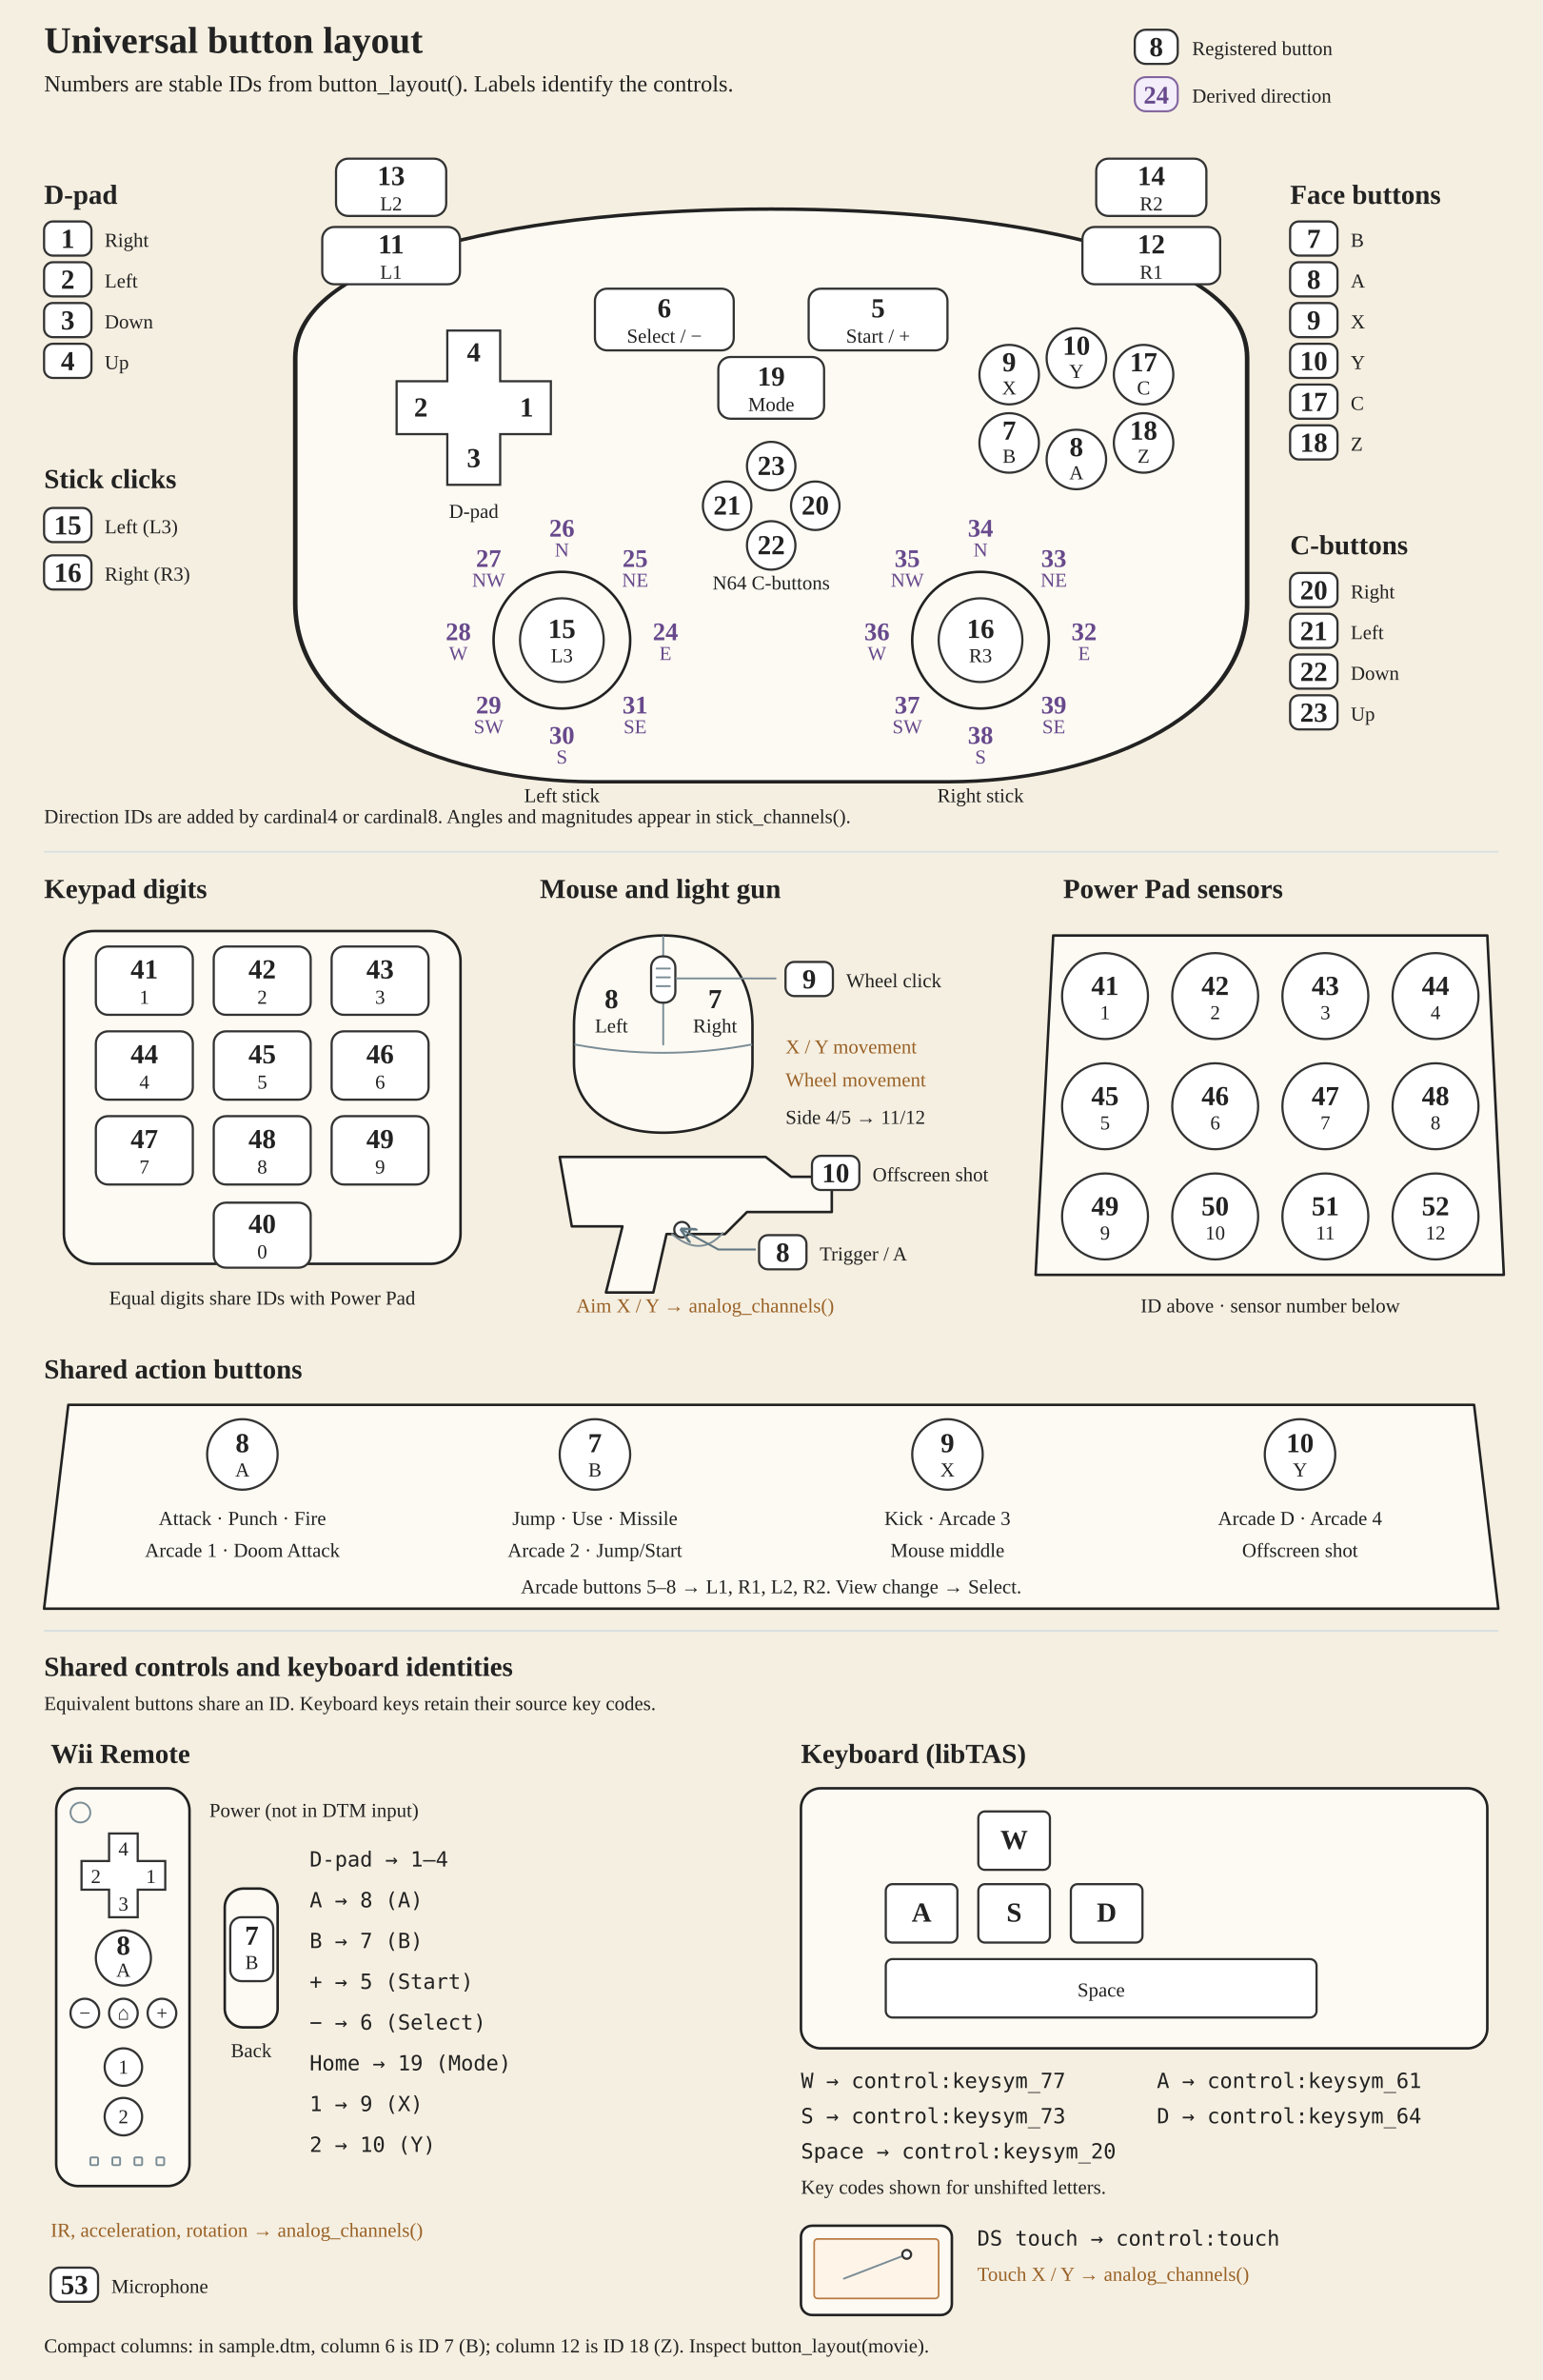
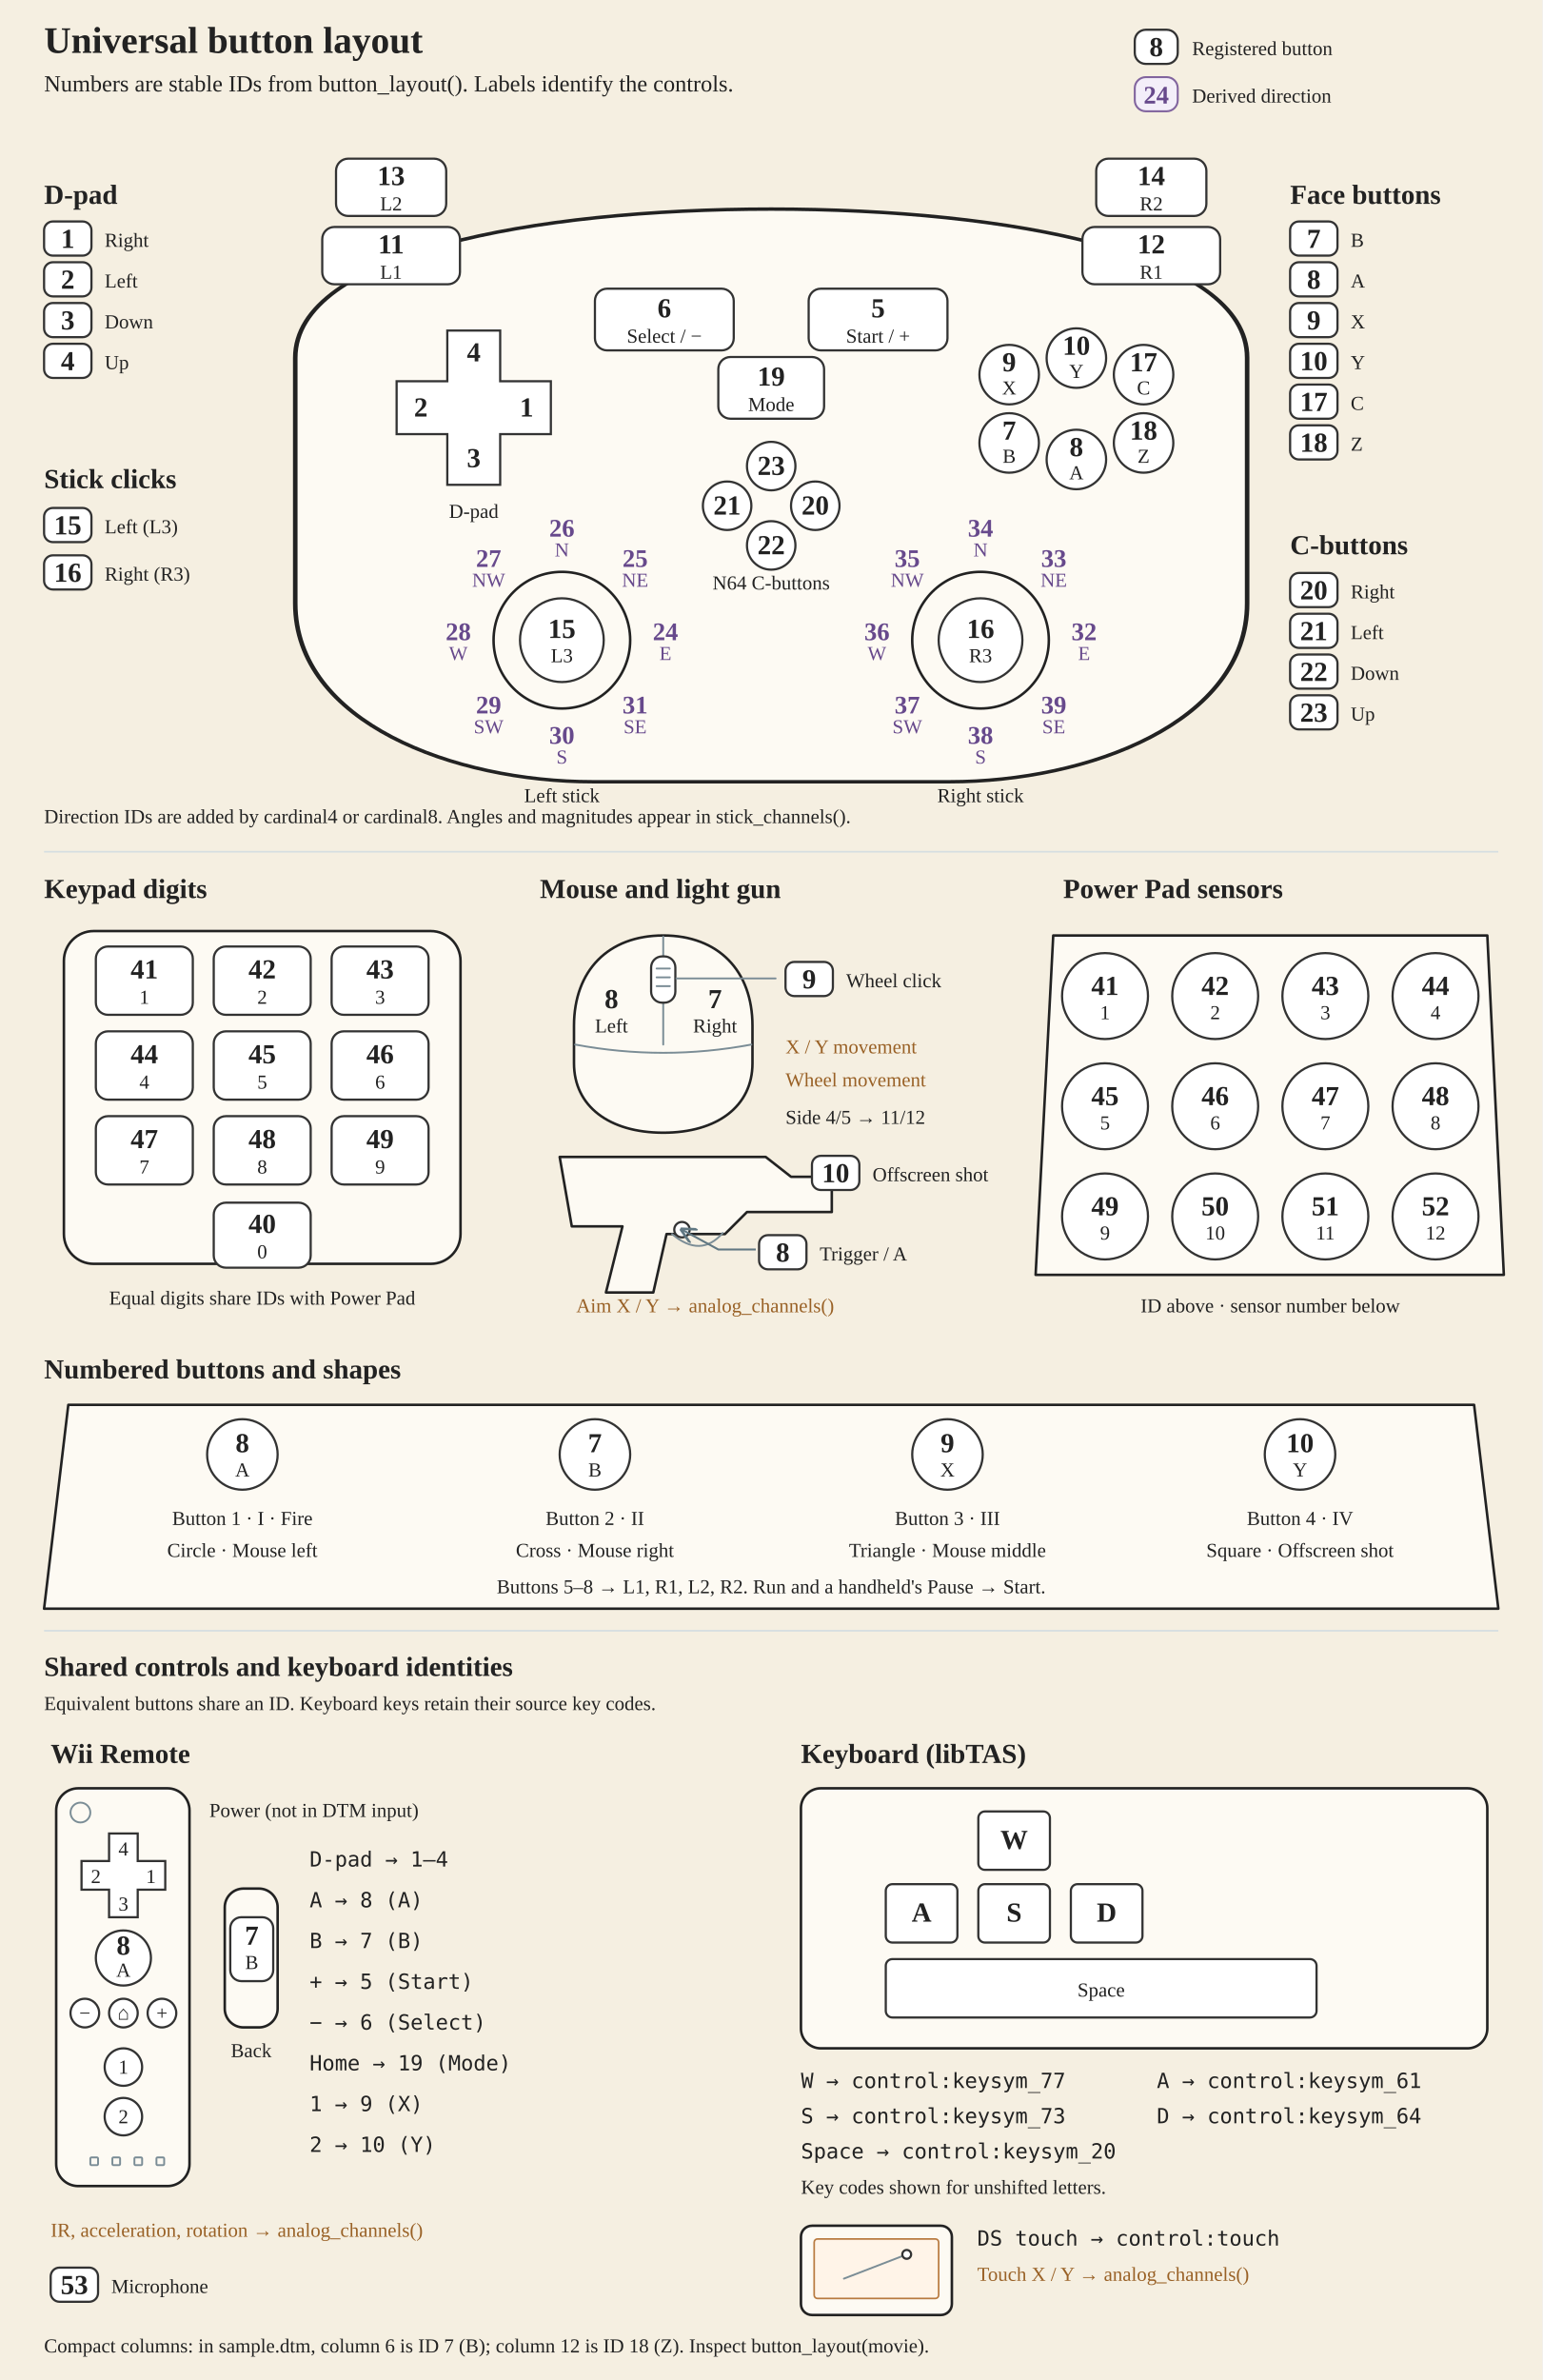
<svg xmlns="http://www.w3.org/2000/svg" width="1400" height="2160" viewBox="0 0 1400 2160" role="img" aria-labelledby="title description">
  <defs>
    <style>
text{font-family:Georgia,'Times New Roman',serif;fill:#222}
.title{font-size:34px;font-weight:700}.head{font-size:25px;font-weight:700}
.body{font-size:21px}.small{font-size:18px}.tiny{font-size:16px}.code{font-family:Consolas,monospace;font-size:19px}
.shell{fill:#fdfaf3;stroke:#222;stroke-width:2.3;stroke-linejoin:round}
.wire{fill:none;stroke:#7b8d96;stroke-width:1.7;stroke-linecap:round;stroke-linejoin:round}
.button{fill:#fff;stroke:#333;stroke-width:2}.id{font-size:25px;font-weight:700;fill:#222;text-anchor:middle}
.label{font-size:18px;text-anchor:middle}.derived{fill:#f3eef9;stroke:#81649e;stroke-width:1.8}.dirid{font-size:23px;font-weight:700;fill:#67498c;text-anchor:middle}
.numeric{fill:#fff4e8;stroke:#b87a40;stroke-width:1.5}.orange{fill:#996126}.purple{fill:#67498c}
.rule{stroke:#d5dee1;stroke-width:1.5}.arrow{fill:none;stroke:#607782;stroke-width:1.8;marker-end:url(#arrow)}
</style>
    <marker id="arrow" markerWidth="8" markerHeight="8" refX="7" refY="4" orient="auto">
      <path d="M0 0 L8 4 L0 8" fill="none" stroke="#607782" stroke-width="1.3" />
    </marker>
  </defs>
  <rect width="1400" height="2160" fill="#f5efe1" />
  <text class="title" x="40" y="48">Universal button layout</text>
  <text class="body" x="40" y="83">Numbers are stable IDs from button_layout(). Labels identify the controls.</text>
  <rect class="button" x="1030" y="27" width="39" height="31" rx="10" />
  <text class="id" x="1049.5" y="51">8</text>
  <text class="small" x="1082" y="50">Registered button</text>
  <rect class="derived" x="1030" y="70" width="39" height="31" rx="10" />
  <text class="dirid" x="1049.5" y="94">24</text>
  <text class="small" x="1082" y="93">Derived direction</text>
  <g transform="translate(-92,-6) scale(1.8,1.35)">
    <path class="shell" d="M200 245 C200 175 320 145 440 145 C560 145 680 175 680 245 L680 410 C680 490 600 530 530 530 L350 530 C280 530 200 490 200 410 Z" />
  </g>
  <g data-key="l2" data-id="13">
    <rect class="button" x="305.0" y="144.0" width="100" height="52" rx="11" />
    <text class="id" x="355" y="168">13</text>
    <text class="label" x="355" y="191">L2</text>
  </g>
  <g data-key="l1" data-id="11">
    <rect class="button" x="292.5" y="206.0" width="125" height="52" rx="11" />
    <text class="id" x="355" y="230">11</text>
    <text class="label" x="355" y="253">L1</text>
  </g>
  <g data-key="r2" data-id="14">
    <rect class="button" x="995.0" y="144.0" width="100" height="52" rx="11" />
    <text class="id" x="1045" y="168">14</text>
    <text class="label" x="1045" y="191">R2</text>
  </g>
  <g data-key="r1" data-id="12">
    <rect class="button" x="982.5" y="206.0" width="125" height="52" rx="11" />
    <text class="id" x="1045" y="230">12</text>
    <text class="label" x="1045" y="253">R1</text>
  </g>
  <g data-key="select" data-id="6">
    <rect class="button" x="540.0" y="262.0" width="126" height="56" rx="11" />
    <text class="id" x="603" y="288">6</text>
    <text class="label" x="603" y="311">Select / −</text>
  </g>
  <g data-key="start" data-id="5">
    <rect class="button" x="734.0" y="262.0" width="126" height="56" rx="11" />
    <text class="id" x="797" y="288">5</text>
    <text class="label" x="797" y="311">Start / +</text>
  </g>
  <g data-key="mode" data-id="19">
    <rect class="button" x="652.0" y="324.0" width="96" height="56" rx="11" />
    <text class="id" x="700" y="350">19</text>
    <text class="label" x="700" y="373">Mode</text>
  </g>
  <path class="button" d="M406 300 H454 V346 H500 V394 H454 V440 H406 V394 H360 V346 H406Z" />
  <g data-key="dpad_up" data-id="4">
    <text class="id" x="430" y="328">4</text>
  </g>
  <g data-key="dpad_down" data-id="3">
    <text class="id" x="430" y="424">3</text>
  </g>
  <g data-key="dpad_left" data-id="2">
    <text class="id" x="382" y="378">2</text>
  </g>
  <g data-key="dpad_right" data-id="1">
    <text class="id" x="478" y="378">1</text>
  </g>
  <text class="small" x="430" y="470" text-anchor="middle">D-pad</text>
  <g data-key="x" data-id="9">
    <circle class="button" cx="916" cy="340" r="27" />
    <text class="id" x="916" y="337">9</text>
    <text class="label" x="916" y="358">X</text>
  </g>
  <g data-key="y" data-id="10">
    <circle class="button" cx="977" cy="325" r="27" />
    <text class="id" x="977" y="322">10</text>
    <text class="label" x="977" y="343">Y</text>
  </g>
  <g data-key="c" data-id="17">
    <circle class="button" cx="1038" cy="340" r="27" />
    <text class="id" x="1038" y="337">17</text>
    <text class="label" x="1038" y="358">C</text>
  </g>
  <g data-key="b" data-id="7">
    <circle class="button" cx="916" cy="402" r="27" />
    <text class="id" x="916" y="399">7</text>
    <text class="label" x="916" y="420">B</text>
  </g>
  <g data-key="a" data-id="8">
    <circle class="button" cx="977" cy="417" r="27" />
    <text class="id" x="977" y="414">8</text>
    <text class="label" x="977" y="435">A</text>
  </g>
  <g data-key="z" data-id="18">
    <circle class="button" cx="1038" cy="402" r="27" />
    <text class="id" x="1038" y="399">18</text>
    <text class="label" x="1038" y="420">Z</text>
  </g>
  <circle class="shell" cx="510" cy="581" r="62" />
  <circle class="button" cx="510" cy="581" r="38" />
  <g data-key="l3" data-id="15">
    <text class="id" x="510" y="579">15</text>
    <text class="label" x="510" y="601">L3</text>
  </g>
  <g data-key="left_e" data-id="24">
    <text class="dirid" x="604.0" y="581.0">24</text>
    <text class="label purple" x="604.0" y="599.0">E</text>
  </g>
  <g data-key="left_ne" data-id="25">
    <text class="dirid" x="576.5" y="514.5">25</text>
    <text class="label purple" x="576.5" y="532.5">NE</text>
  </g>
  <g data-key="left_n" data-id="26">
    <text class="dirid" x="510.0" y="487.0">26</text>
    <text class="label purple" x="510.0" y="505.0">N</text>
  </g>
  <g data-key="left_nw" data-id="27">
    <text class="dirid" x="443.5" y="514.5">27</text>
    <text class="label purple" x="443.5" y="532.5">NW</text>
  </g>
  <g data-key="left_w" data-id="28">
    <text class="dirid" x="416.0" y="581.0">28</text>
    <text class="label purple" x="416.0" y="599.0">W</text>
  </g>
  <g data-key="left_sw" data-id="29">
    <text class="dirid" x="443.5" y="647.5">29</text>
    <text class="label purple" x="443.5" y="665.5">SW</text>
  </g>
  <g data-key="left_s" data-id="30">
    <text class="dirid" x="510.0" y="675.0">30</text>
    <text class="label purple" x="510.0" y="693.0">S</text>
  </g>
  <g data-key="left_se" data-id="31">
    <text class="dirid" x="576.5" y="647.5">31</text>
    <text class="label purple" x="576.5" y="665.5">SE</text>
  </g>
  <text class="small" x="510" y="728" text-anchor="middle">Left stick</text>
  <circle class="shell" cx="890" cy="581" r="62" />
  <circle class="button" cx="890" cy="581" r="38" />
  <g data-key="r3" data-id="16">
    <text class="id" x="890" y="579">16</text>
    <text class="label" x="890" y="601">R3</text>
  </g>
  <g data-key="right_e" data-id="32">
    <text class="dirid" x="984.0" y="581.0">32</text>
    <text class="label purple" x="984.0" y="599.0">E</text>
  </g>
  <g data-key="right_ne" data-id="33">
    <text class="dirid" x="956.5" y="514.5">33</text>
    <text class="label purple" x="956.5" y="532.5">NE</text>
  </g>
  <g data-key="right_n" data-id="34">
    <text class="dirid" x="890.0" y="487.0">34</text>
    <text class="label purple" x="890.0" y="505.0">N</text>
  </g>
  <g data-key="right_nw" data-id="35">
    <text class="dirid" x="823.5" y="514.5">35</text>
    <text class="label purple" x="823.5" y="532.5">NW</text>
  </g>
  <g data-key="right_w" data-id="36">
    <text class="dirid" x="796.0" y="581.0">36</text>
    <text class="label purple" x="796.0" y="599.0">W</text>
  </g>
  <g data-key="right_sw" data-id="37">
    <text class="dirid" x="823.5" y="647.5">37</text>
    <text class="label purple" x="823.5" y="665.5">SW</text>
  </g>
  <g data-key="right_s" data-id="38">
    <text class="dirid" x="890.0" y="675.0">38</text>
    <text class="label purple" x="890.0" y="693.0">S</text>
  </g>
  <g data-key="right_se" data-id="39">
    <text class="dirid" x="956.5" y="647.5">39</text>
    <text class="label purple" x="956.5" y="665.5">SE</text>
  </g>
  <text class="small" x="890" y="728" text-anchor="middle">Right stick</text>
  <g data-key="c_up" data-id="23">
    <circle class="button" cx="700" cy="423" r="22" />
    <text class="id" x="700" y="431">23</text>
  </g>
  <g data-key="c_down" data-id="22">
    <circle class="button" cx="700" cy="495" r="22" />
    <text class="id" x="700" y="503">22</text>
  </g>
  <g data-key="c_left" data-id="21">
    <circle class="button" cx="660" cy="459" r="22" />
    <text class="id" x="660" y="467">21</text>
  </g>
  <g data-key="c_right" data-id="20">
    <circle class="button" cx="740" cy="459" r="22" />
    <text class="id" x="740" y="467">20</text>
  </g>
  <text class="small" x="700" y="535" text-anchor="middle">N64 C-buttons</text>
  <text class="head" x="40" y="185">D-pad</text>
  <g data-key="dpad_right" data-id="1">
    <rect class="button" x="40" y="201" width="43" height="31" rx="8" />
    <text class="id" x="61.5" y="225">1</text>
    <text class="small" x="95" y="224">Right</text>
  </g>
  <g data-key="dpad_left" data-id="2">
    <rect class="button" x="40" y="238" width="43" height="31" rx="8" />
    <text class="id" x="61.5" y="262">2</text>
    <text class="small" x="95" y="261">Left</text>
  </g>
  <g data-key="dpad_down" data-id="3">
    <rect class="button" x="40" y="275" width="43" height="31" rx="8" />
    <text class="id" x="61.5" y="299">3</text>
    <text class="small" x="95" y="298">Down</text>
  </g>
  <g data-key="dpad_up" data-id="4">
    <rect class="button" x="40" y="312" width="43" height="31" rx="8" />
    <text class="id" x="61.5" y="336">4</text>
    <text class="small" x="95" y="335">Up</text>
  </g>
  <text class="head" x="40" y="443">Stick clicks</text>
  <g data-key="l3" data-id="15">
    <rect class="button" x="40" y="461" width="43" height="31" rx="8" />
    <text class="id" x="61.5" y="485">15</text>
    <text class="small" x="95" y="484">Left (L3)</text>
  </g>
  <g data-key="r3" data-id="16">
    <rect class="button" x="40" y="504" width="43" height="31" rx="8" />
    <text class="id" x="61.5" y="528">16</text>
    <text class="small" x="95" y="527">Right (R3)</text>
  </g>
  <text class="head" x="1171" y="185">Face buttons</text>
  <g data-key="b" data-id="7">
    <rect class="button" x="1171" y="201" width="43" height="31" rx="8" />
    <text class="id" x="1192.5" y="225">7</text>
    <text class="small" x="1226" y="224">B</text>
  </g>
  <g data-key="a" data-id="8">
    <rect class="button" x="1171" y="238" width="43" height="31" rx="8" />
    <text class="id" x="1192.5" y="262">8</text>
    <text class="small" x="1226" y="261">A</text>
  </g>
  <g data-key="x" data-id="9">
    <rect class="button" x="1171" y="275" width="43" height="31" rx="8" />
    <text class="id" x="1192.5" y="299">9</text>
    <text class="small" x="1226" y="298">X</text>
  </g>
  <g data-key="y" data-id="10">
    <rect class="button" x="1171" y="312" width="43" height="31" rx="8" />
    <text class="id" x="1192.5" y="336">10</text>
    <text class="small" x="1226" y="335">Y</text>
  </g>
  <g data-key="c" data-id="17">
    <rect class="button" x="1171" y="349" width="43" height="31" rx="8" />
    <text class="id" x="1192.5" y="373">17</text>
    <text class="small" x="1226" y="372">C</text>
  </g>
  <g data-key="z" data-id="18">
    <rect class="button" x="1171" y="386" width="43" height="31" rx="8" />
    <text class="id" x="1192.5" y="410">18</text>
    <text class="small" x="1226" y="409">Z</text>
  </g>
  <text class="head" x="1171" y="503">C-buttons</text>
  <g data-key="c_right" data-id="20">
    <rect class="button" x="1171" y="520" width="43" height="31" rx="8" />
    <text class="id" x="1192.5" y="544">20</text>
    <text class="small" x="1226" y="543">Right</text>
  </g>
  <g data-key="c_left" data-id="21">
    <rect class="button" x="1171" y="557" width="43" height="31" rx="8" />
    <text class="id" x="1192.5" y="581">21</text>
    <text class="small" x="1226" y="580">Left</text>
  </g>
  <g data-key="c_down" data-id="22">
    <rect class="button" x="1171" y="594" width="43" height="31" rx="8" />
    <text class="id" x="1192.5" y="618">22</text>
    <text class="small" x="1226" y="617">Down</text>
  </g>
  <g data-key="c_up" data-id="23">
    <rect class="button" x="1171" y="631" width="43" height="31" rx="8" />
    <text class="id" x="1192.5" y="655">23</text>
    <text class="small" x="1226" y="654">Up</text>
  </g>
  <text class="small" x="40" y="747">Direction IDs are added by cardinal4 or cardinal8. Angles and magnitudes appear in stick_channels().</text>
  <line class="rule" x1="40" y1="773" x2="1360" y2="773" />
  <text class="head" x="40" y="815">Keypad digits</text>
  <text class="head" x="490" y="815">Mouse and light gun</text>
  <text class="head" x="965" y="815">Power Pad sensors</text>
  <rect class="shell" x="58" y="845" width="360" height="302" rx="27" />
  <g data-key="numbered_1" data-id="41">
    <rect class="button" x="87.0" y="859.0" width="88" height="62" rx="11" />
    <text class="id" x="131" y="888">41</text>
    <text class="label" x="131" y="911">1</text>
  </g>
  <g data-key="numbered_2" data-id="42">
    <rect class="button" x="194.0" y="859.0" width="88" height="62" rx="11" />
    <text class="id" x="238" y="888">42</text>
    <text class="label" x="238" y="911">2</text>
  </g>
  <g data-key="numbered_3" data-id="43">
    <rect class="button" x="301.0" y="859.0" width="88" height="62" rx="11" />
    <text class="id" x="345" y="888">43</text>
    <text class="label" x="345" y="911">3</text>
  </g>
  <g data-key="numbered_4" data-id="44">
    <rect class="button" x="87.0" y="936.0" width="88" height="62" rx="11" />
    <text class="id" x="131" y="965">44</text>
    <text class="label" x="131" y="988">4</text>
  </g>
  <g data-key="numbered_5" data-id="45">
    <rect class="button" x="194.0" y="936.0" width="88" height="62" rx="11" />
    <text class="id" x="238" y="965">45</text>
    <text class="label" x="238" y="988">5</text>
  </g>
  <g data-key="numbered_6" data-id="46">
    <rect class="button" x="301.0" y="936.0" width="88" height="62" rx="11" />
    <text class="id" x="345" y="965">46</text>
    <text class="label" x="345" y="988">6</text>
  </g>
  <g data-key="numbered_7" data-id="47">
    <rect class="button" x="87.0" y="1013.0" width="88" height="62" rx="11" />
    <text class="id" x="131" y="1042">47</text>
    <text class="label" x="131" y="1065">7</text>
  </g>
  <g data-key="numbered_8" data-id="48">
    <rect class="button" x="194.0" y="1013.0" width="88" height="62" rx="11" />
    <text class="id" x="238" y="1042">48</text>
    <text class="label" x="238" y="1065">8</text>
  </g>
  <g data-key="numbered_9" data-id="49">
    <rect class="button" x="301.0" y="1013.0" width="88" height="62" rx="11" />
    <text class="id" x="345" y="1042">49</text>
    <text class="label" x="345" y="1065">9</text>
  </g>
  <g data-key="numbered_0" data-id="40">
    <rect class="button" x="194.0" y="1091.5" width="88" height="59" rx="11" />
    <text class="id" x="238" y="1119">40</text>
    <text class="label" x="238" y="1142">0</text>
  </g>
  <text class="small" x="238" y="1184" text-anchor="middle">Equal digits share IDs with Power Pad</text>
  <path class="shell" d="M602 849 C552 849 521 881 521 931 V965 C521 1004 553 1028 602 1028 C651 1028 683 1004 683 965 V931 C683 881 652 849 602 849 Z" />
  <path class="wire" d="M602 850 V948 M522 948 Q602 963 682 948" />
  <rect class="button" x="591" y="868" width="22" height="42" rx="10" />
  <path class="wire" d="M596 879 H608" />
  <path class="wire" d="M596 887 H608" />
  <path class="wire" d="M596 895 H608" />
  <g data-key="a" data-id="8">
    <text class="id" x="555" y="915">8</text>
    <text class="label" x="555" y="937">Left</text>
  </g>
  <g data-key="b" data-id="7">
    <text class="id" x="649" y="915">7</text>
    <text class="label" x="649" y="937">Right</text>
  </g>
  <path class="wire" d="M614 888 H704" />
  <g data-key="x" data-id="9">
    <rect class="button" x="713" y="873" width="43" height="31" rx="8" />
    <text class="id" x="734.5" y="897">9</text>
    <text class="small" x="768" y="896">Wheel click</text>
  </g>
  <text class="small orange" x="713" y="956">X / Y movement</text>
  <text class="small orange" x="713" y="986">Wheel movement</text>
  <text class="small" x="713" y="1020">Side 4/5 → 11/12</text>
  <path class="shell" d="M508 1050 H695 L718 1068 H755 V1100 H678 L658 1120 H605 L593 1173 H550 L565 1113 H519Z" />
  <path class="wire" d="M610 1120 Q636 1142 656 1119" />
  <circle class="button" cx="619" cy="1116" r="7" />
  <g data-key="y" data-id="10">
    <rect class="button" x="737" y="1049" width="43" height="31" rx="8" />
    <text class="id" x="758.5" y="1073">10</text>
    <text class="small" x="792" y="1072">Offscreen shot</text>
  </g>
  <g data-key="a" data-id="8">
    <rect class="button" x="689" y="1121" width="43" height="31" rx="8" />
    <text class="id" x="710.5" y="1145">8</text>
    <text class="small" x="744" y="1144">Trigger / A</text>
  </g>
  <path class="arrow" d="M686 1134 H652 L619 1116" />
  <text class="small orange" x="523" y="1191">Aim X / Y → analog_channels()</text>
  <path class="shell" d="M956 849 H1350 L1365 1157 H940Z" />
  <circle class="button" cx="1003" cy="904" r="39" />
  <g data-key="numbered_1" data-id="41">
    <text class="id" x="1003" y="903">41</text>
    <text class="label" x="1003" y="925">1</text>
  </g>
  <circle class="button" cx="1103" cy="904" r="39" />
  <g data-key="numbered_2" data-id="42">
    <text class="id" x="1103" y="903">42</text>
    <text class="label" x="1103" y="925">2</text>
  </g>
  <circle class="button" cx="1203" cy="904" r="39" />
  <g data-key="numbered_3" data-id="43">
    <text class="id" x="1203" y="903">43</text>
    <text class="label" x="1203" y="925">3</text>
  </g>
  <circle class="button" cx="1303" cy="904" r="39" />
  <g data-key="numbered_4" data-id="44">
    <text class="id" x="1303" y="903">44</text>
    <text class="label" x="1303" y="925">4</text>
  </g>
  <circle class="button" cx="1003" cy="1004" r="39" />
  <g data-key="numbered_5" data-id="45">
    <text class="id" x="1003" y="1003">45</text>
    <text class="label" x="1003" y="1025">5</text>
  </g>
  <circle class="button" cx="1103" cy="1004" r="39" />
  <g data-key="numbered_6" data-id="46">
    <text class="id" x="1103" y="1003">46</text>
    <text class="label" x="1103" y="1025">6</text>
  </g>
  <circle class="button" cx="1203" cy="1004" r="39" />
  <g data-key="numbered_7" data-id="47">
    <text class="id" x="1203" y="1003">47</text>
    <text class="label" x="1203" y="1025">7</text>
  </g>
  <circle class="button" cx="1303" cy="1004" r="39" />
  <g data-key="numbered_8" data-id="48">
    <text class="id" x="1303" y="1003">48</text>
    <text class="label" x="1303" y="1025">8</text>
  </g>
  <circle class="button" cx="1003" cy="1104" r="39" />
  <g data-key="numbered_9" data-id="49">
    <text class="id" x="1003" y="1103">49</text>
    <text class="label" x="1003" y="1125">9</text>
  </g>
  <circle class="button" cx="1103" cy="1104" r="39" />
  <g data-key="numbered_10" data-id="50">
    <text class="id" x="1103" y="1103">50</text>
    <text class="label" x="1103" y="1125">10</text>
  </g>
  <circle class="button" cx="1203" cy="1104" r="39" />
  <g data-key="numbered_11" data-id="51">
    <text class="id" x="1203" y="1103">51</text>
    <text class="label" x="1203" y="1125">11</text>
  </g>
  <circle class="button" cx="1303" cy="1104" r="39" />
  <g data-key="numbered_12" data-id="52">
    <text class="id" x="1303" y="1103">52</text>
    <text class="label" x="1303" y="1125">12</text>
  </g>
  <text class="small" x="1153" y="1191" text-anchor="middle">ID above · sensor number below</text>
-   <text class="head" x="40" y="1251">Shared action buttons</text>
+   <text class="head" x="40" y="1251">Numbered buttons and shapes</text>
  <path class="shell" d="M62 1275 H1338 L1360 1460 H40Z" />
  <g data-key="a" data-id="8">
    <circle class="button" cx="220" cy="1320" r="32" />
    <text class="id" x="220" y="1318">8</text>
    <text class="label" x="220" y="1340">A</text>
-     <text class="small" x="220" y="1384" text-anchor="middle">Attack · Punch · Fire</text>
-     <text class="small" x="220" y="1413" text-anchor="middle">Arcade 1 · Doom Attack</text>
+     <text class="small" x="220" y="1384" text-anchor="middle">Button 1 · I · Fire</text>
+     <text class="small" x="220" y="1413" text-anchor="middle">Circle · Mouse left</text>
  </g>
  <g data-key="b" data-id="7">
    <circle class="button" cx="540" cy="1320" r="32" />
    <text class="id" x="540" y="1318">7</text>
    <text class="label" x="540" y="1340">B</text>
-     <text class="small" x="540" y="1384" text-anchor="middle">Jump · Use · Missile</text>
-     <text class="small" x="540" y="1413" text-anchor="middle">Arcade 2 · Jump/Start</text>
+     <text class="small" x="540" y="1384" text-anchor="middle">Button 2 · II</text>
+     <text class="small" x="540" y="1413" text-anchor="middle">Cross · Mouse right</text>
  </g>
  <g data-key="x" data-id="9">
    <circle class="button" cx="860" cy="1320" r="32" />
    <text class="id" x="860" y="1318">9</text>
    <text class="label" x="860" y="1340">X</text>
-     <text class="small" x="860" y="1384" text-anchor="middle">Kick · Arcade 3</text>
-     <text class="small" x="860" y="1413" text-anchor="middle">Mouse middle</text>
+     <text class="small" x="860" y="1384" text-anchor="middle">Button 3 · III</text>
+     <text class="small" x="860" y="1413" text-anchor="middle">Triangle · Mouse middle</text>
  </g>
  <g data-key="y" data-id="10">
    <circle class="button" cx="1180" cy="1320" r="32" />
    <text class="id" x="1180" y="1318">10</text>
    <text class="label" x="1180" y="1340">Y</text>
-     <text class="small" x="1180" y="1384" text-anchor="middle">Arcade D · Arcade 4</text>
-     <text class="small" x="1180" y="1413" text-anchor="middle">Offscreen shot</text>
-   </g>
-   <text class="small" x="700" y="1446" text-anchor="middle">Arcade buttons 5–8 → L1, R1, L2, R2. View change → Select.</text>
+     <text class="small" x="1180" y="1384" text-anchor="middle">Button 4 · IV</text>
+     <text class="small" x="1180" y="1413" text-anchor="middle">Square · Offscreen shot</text>
+   </g>
+   <text class="small" x="700" y="1446" text-anchor="middle">Buttons 5–8 → L1, R1, L2, R2. Run and a handheld's Pause → Start.</text>
  <line class="rule" x1="40" y1="1480" x2="1360" y2="1480" />
  <text class="head" x="40" y="1521">Shared controls and keyboard identities</text>
  <text class="small" x="40" y="1552">Equivalent buttons share an ID. Keyboard keys retain their source key codes.</text>
  <text class="head" x="46" y="1600">Wii Remote</text>
  <rect class="shell" x="51" y="1623" width="121" height="361" rx="20" />
  <circle class="wire" cx="73" cy="1645" r="9" />
  <text class="small" x="190" y="1649">Power (not in DTM input)</text>
  <path class="button" d="M99 1664 H125 V1689 H150 V1715 H125 V1740 H99 V1715 H74 V1689 H99Z" />
  <text class="label" x="112" y="1684">4</text>
  <text class="label" x="112" y="1734">3</text>
  <text class="label" x="87" y="1709">2</text>
  <text class="label" x="137" y="1709">1</text>
  <circle class="button" cx="112" cy="1777" r="25" />
  <text class="id" x="112" y="1774">8</text>
  <text class="label" x="112" y="1794">A</text>
  <circle class="button" cx="77" cy="1827" r="13" />
  <text class="label" x="77" y="1833">−</text>
  <circle class="button" cx="112" cy="1827" r="13" />
  <text class="label" x="112" y="1833">⌂</text>
  <circle class="button" cx="147" cy="1827" r="13" />
  <text class="label" x="147" y="1833">+</text>
  <circle class="button" cx="112" cy="1876" r="17" />
  <text class="label" x="112" y="1882">1</text>
  <circle class="button" cx="112" cy="1921" r="17" />
  <text class="label" x="112" y="1927">2</text>
  <rect class="wire" x="82" y="1958" width="7" height="7" rx="1" />
  <rect class="wire" x="102" y="1958" width="7" height="7" rx="1" />
  <rect class="wire" x="122" y="1958" width="7" height="7" rx="1" />
  <rect class="wire" x="142" y="1958" width="7" height="7" rx="1" />
  <rect class="shell" x="204" y="1714" width="48" height="126" rx="17" />
  <rect class="button" x="209" y="1740" width="39" height="58" rx="10" />
  <text class="id" x="228.5" y="1765">7</text>
  <text class="label" x="228.5" y="1787">B</text>
  <text class="small" x="228" y="1867" text-anchor="middle">Back</text>
  <text class="code" x="281" y="1694">D-pad → 1–4</text>
  <text class="code" x="281" y="1731">A → 8 (A)</text>
  <text class="code" x="281" y="1768">B → 7 (B)</text>
  <text class="code" x="281" y="1805">+ → 5 (Start)</text>
  <text class="code" x="281" y="1842">− → 6 (Select)</text>
  <text class="code" x="281" y="1879">Home → 19 (Mode)</text>
  <text class="code" x="281" y="1916">1 → 9 (X)</text>
  <text class="code" x="281" y="1953">2 → 10 (Y)</text>
  <text class="small orange" x="46" y="2030">IR, acceleration, rotation → analog_channels()</text>
  <text class="head" x="727" y="1600">Keyboard (libTAS)</text>
  <rect class="shell" x="727" y="1623" width="623" height="236" rx="18" />
  <rect class="button" x="888" y="1644" width="65" height="53" rx="6" />
  <text class="id" x="920.5" y="1678">W</text>
  <rect class="button" x="804" y="1710" width="65" height="53" rx="6" />
  <text class="id" x="836.5" y="1744">A</text>
  <rect class="button" x="888" y="1710" width="65" height="53" rx="6" />
  <text class="id" x="920.5" y="1744">S</text>
  <rect class="button" x="972" y="1710" width="65" height="53" rx="6" />
  <text class="id" x="1004.5" y="1744">D</text>
  <rect class="button" x="804" y="1778" width="391" height="53" rx="6" />
  <text class="label" x="999.5" y="1812">Space</text>
  <text class="code" x="727" y="1895">W → control:keysym_77</text>
  <text class="code" x="1050" y="1895">A → control:keysym_61</text>
  <text class="code" x="727" y="1927">S → control:keysym_73</text>
  <text class="code" x="1050" y="1927">D → control:keysym_64</text>
  <text class="code" x="727" y="1959">Space → control:keysym_20</text>
  <text class="small" x="727" y="1991">Key codes shown for unshifted letters.</text>
  <rect class="shell" x="727" y="2020" width="137" height="81" rx="10" />
  <rect class="numeric" x="739" y="2032" width="113" height="54" rx="3" />
  <path class="wire" d="M766 2068 L823 2046" />
  <circle class="button" cx="823" cy="2046" r="4" />
  <text class="code" x="887" y="2038">DS touch → control:touch</text>
  <text class="small orange" x="887" y="2070">Touch X / Y → analog_channels()</text>
  <g data-key="microphone" data-id="53">
    <rect class="button" x="46" y="2058" width="43" height="31" rx="8" />
    <text class="id" x="67.5" y="2082">53</text>
    <text class="small" x="101" y="2081">Microphone</text>
  </g>
  <text class="small" x="40" y="2135">Compact columns: in sample.dtm, column 6 is ID 7 (B); column 12 is ID 18 (Z). Inspect button_layout(movie).</text>
</svg>
